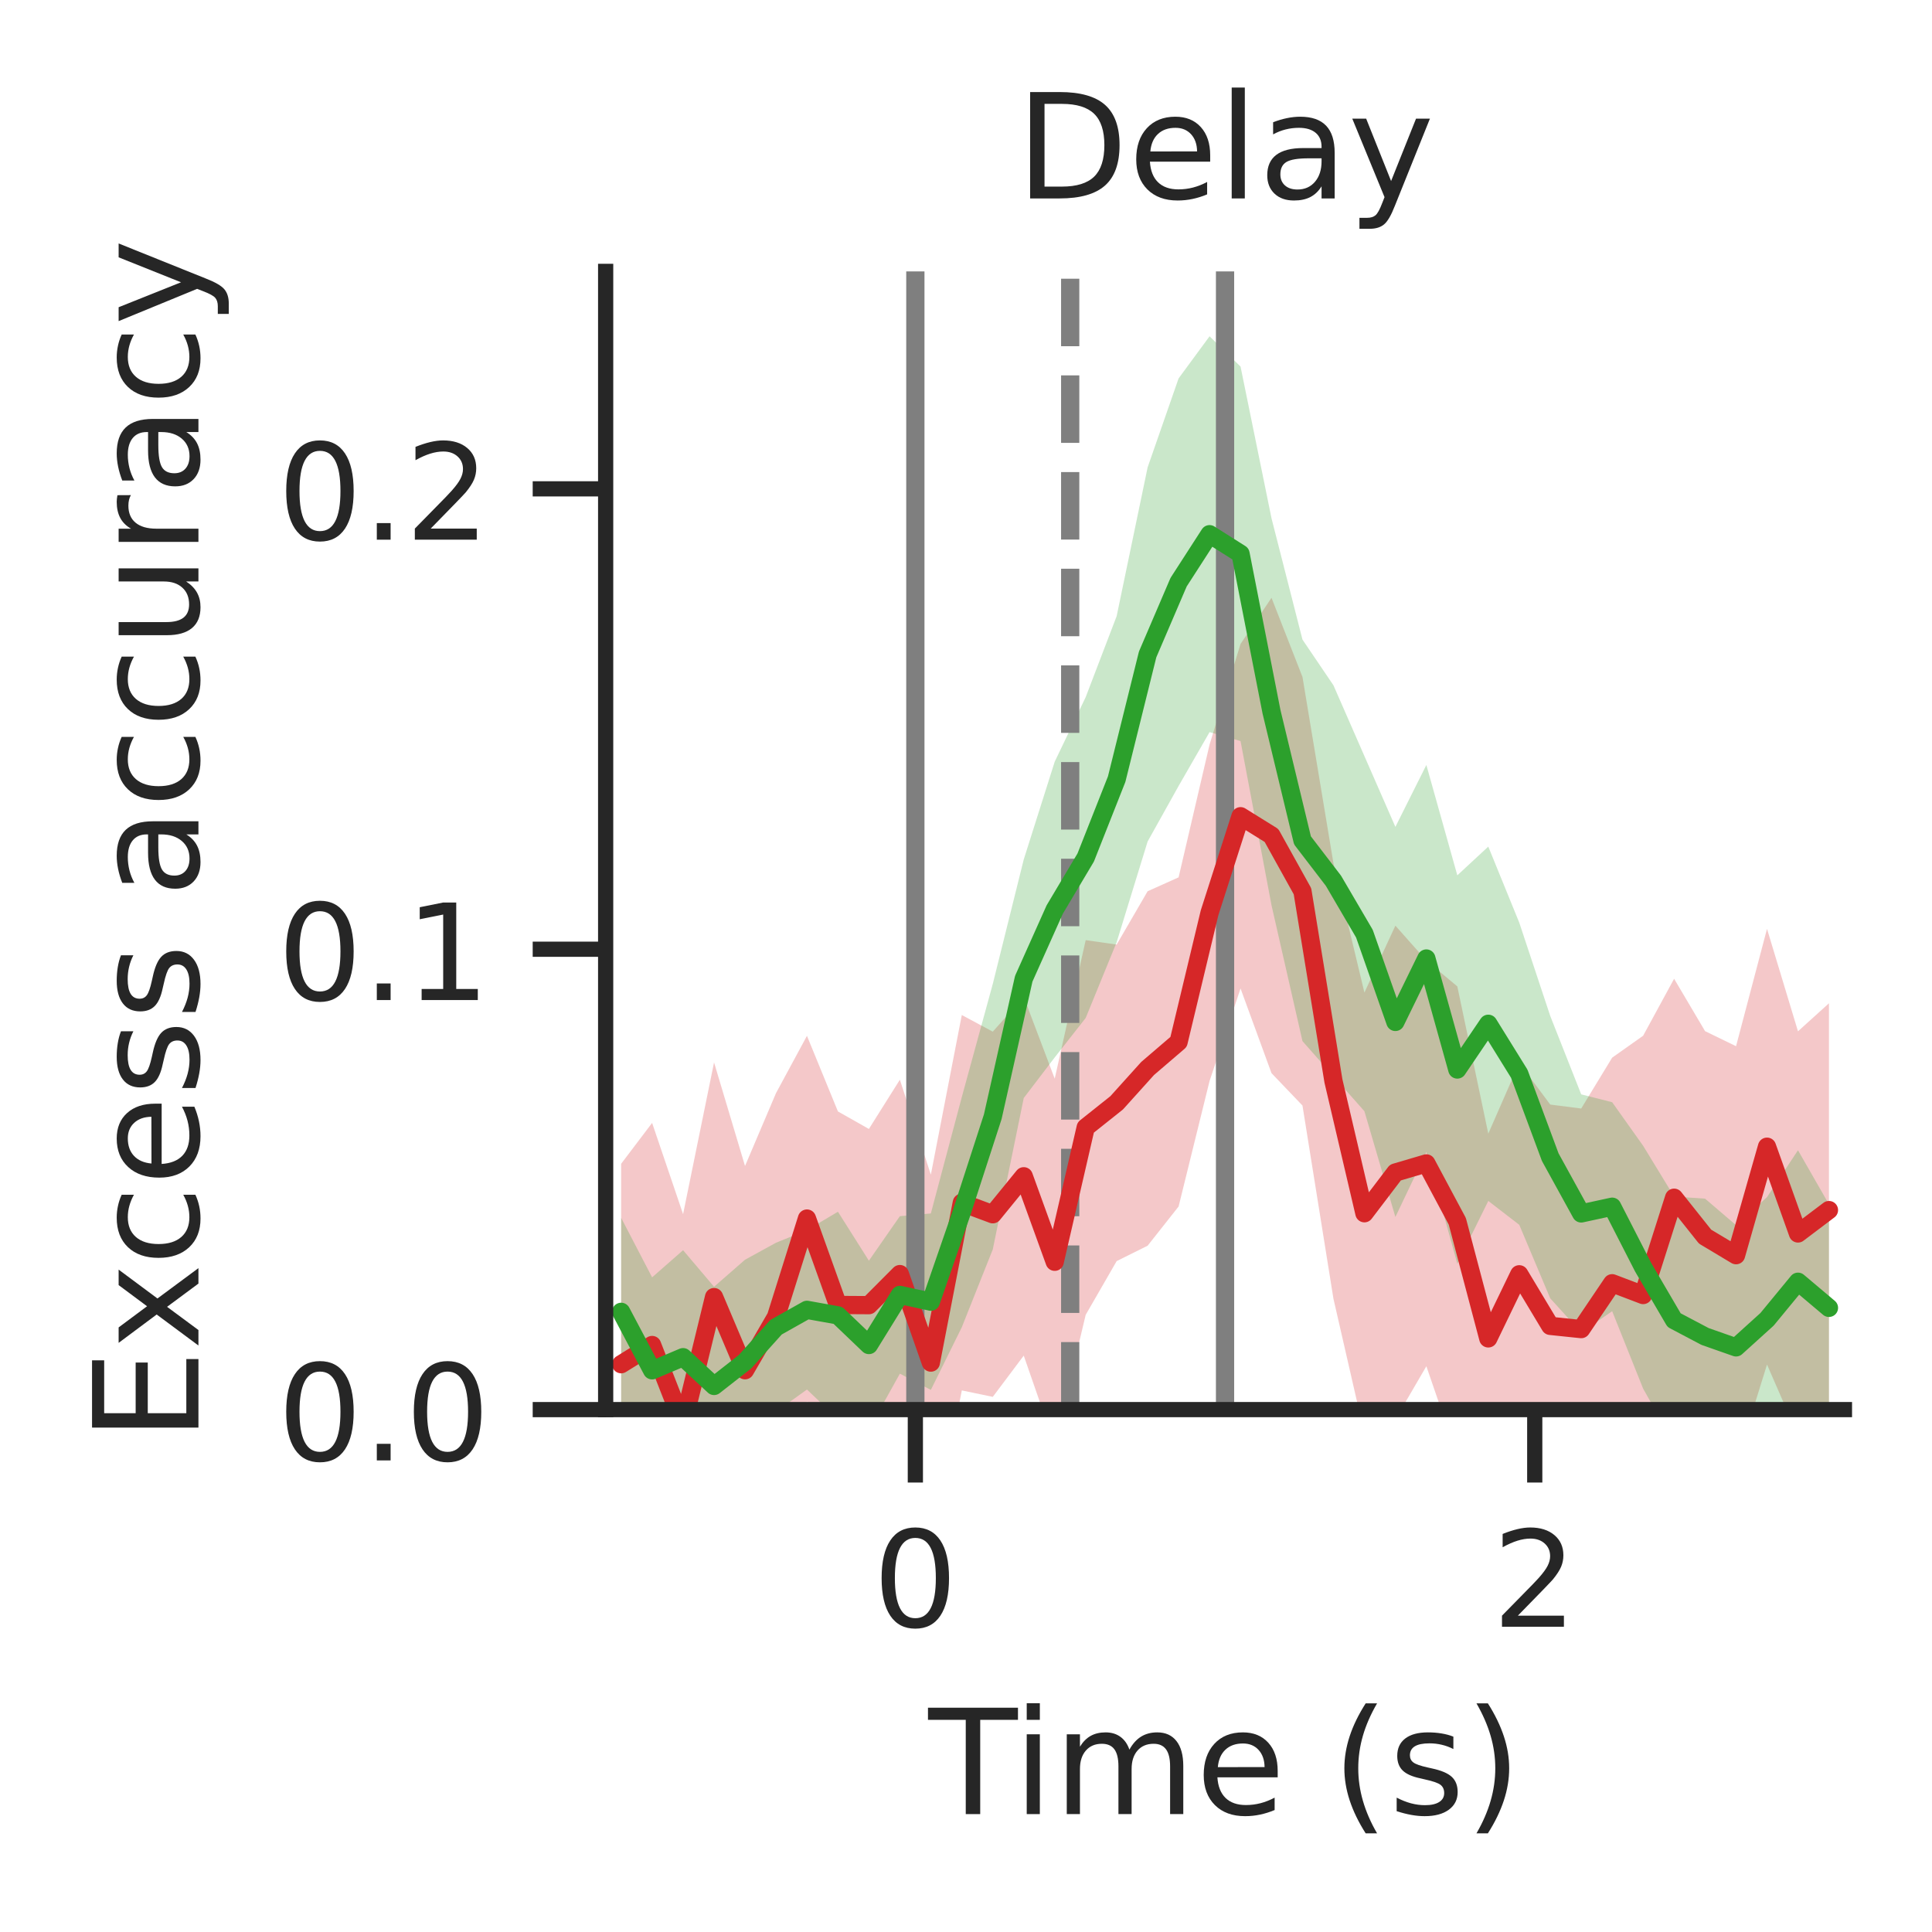
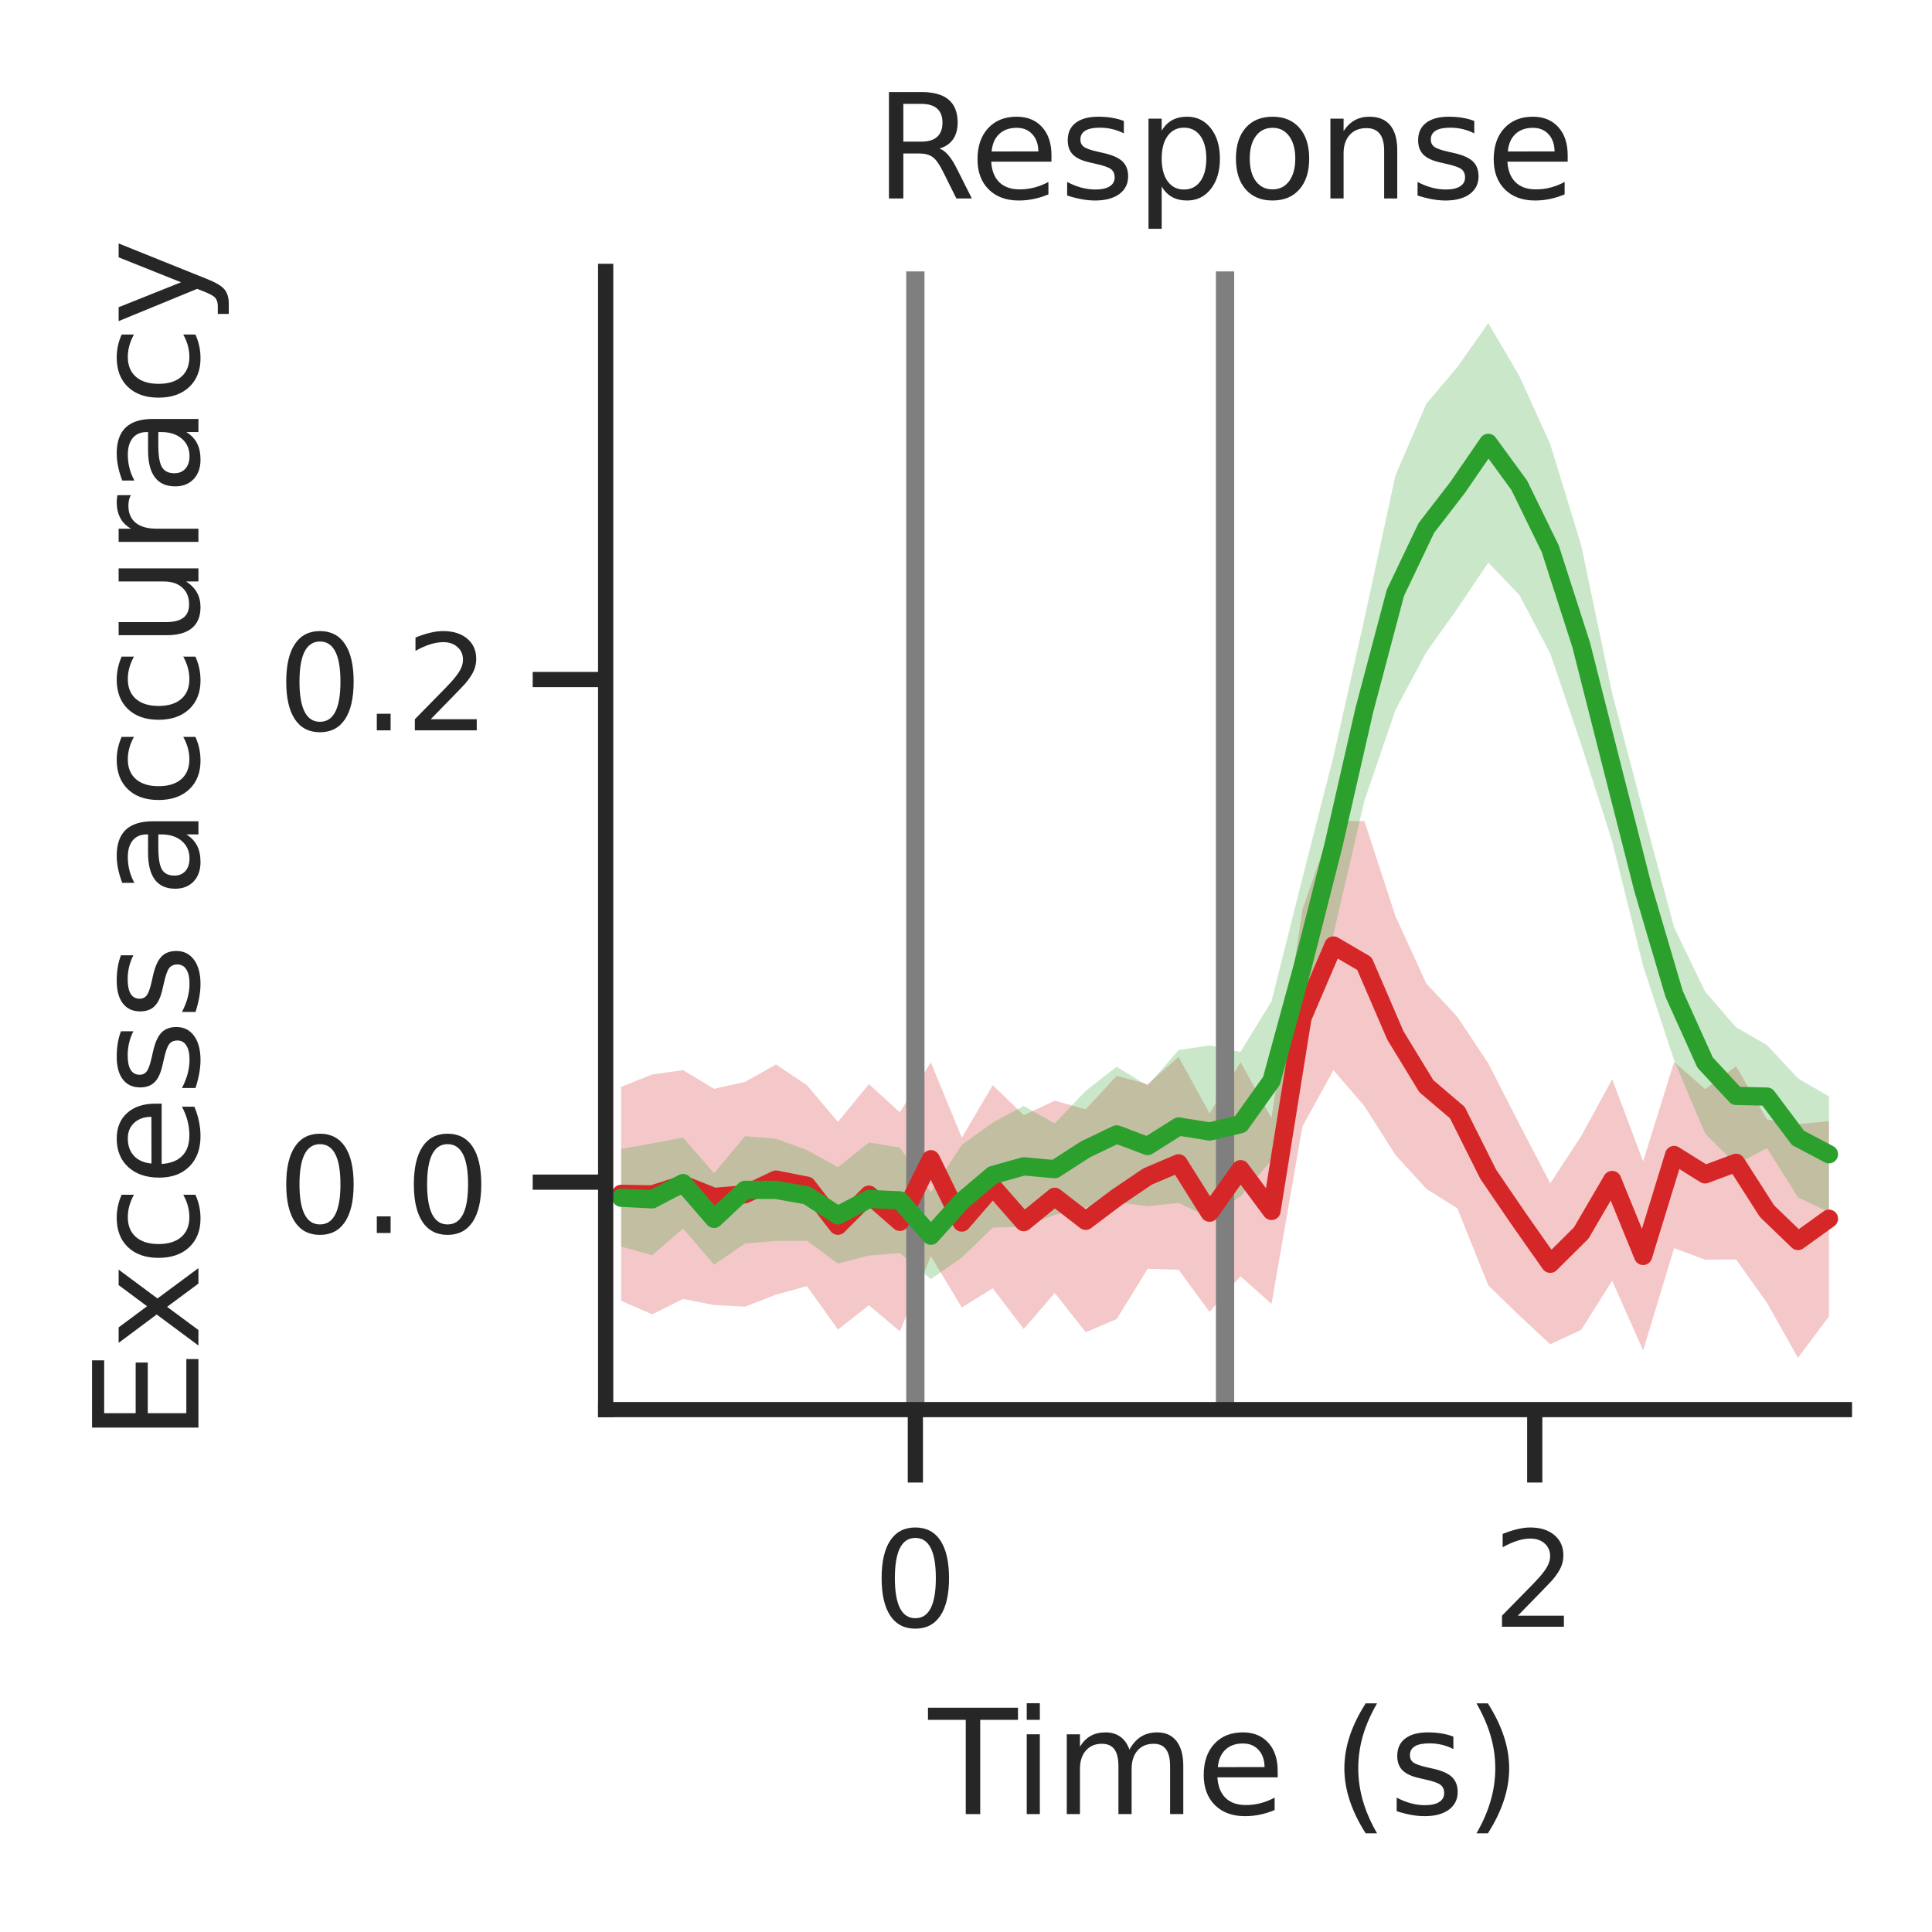
<svg xmlns="http://www.w3.org/2000/svg" xmlns:xlink="http://www.w3.org/1999/xlink" width="158.88pt" height="158.88pt" viewBox="0 0 158.88 158.88" version="1.1">
  <defs>
    <style type="text/css">*{stroke-linejoin: round; stroke-linecap: butt}</style>
  </defs>
  <g id="figure_1">
    <g id="patch_1">
      <path d="M 0 158.88  L 158.88 158.88  L 158.88 0  L 0 0  z " style="fill: #ffffff" />
    </g>
    <g id="axes_1">
      <g id="patch_2">
        <path d="M 49.807 115.92  L 151.68 115.92  L 151.68 22.318  L 49.807 22.318  z " style="fill: #ffffff" />
      </g>
      <g id="matplotlib.axis_1">
        <g id="xtick_1">
          <g id="line2d_1">
            <defs>
-               <path id="mb0a8b5a6ba" d="M 0 0  L 0 6  " style="stroke: #262626; stroke-width: 1.25" />
+               <path id="mb8c34b6356" d="M 0 0  L 0 6  " style="stroke: #262626; stroke-width: 1.25" />
            </defs>
            <g>
-               <use xlink:href="#mb0a8b5a6ba" x="75.275" y="115.92" style="fill: #262626; stroke: #262626; stroke-width: 1.25" />
+               <use xlink:href="#mb8c34b6356" x="75.275" y="115.92" style="fill: #262626; stroke: #262626; stroke-width: 1.25" />
            </g>
          </g>
          <g id="text_1">
            <g style="fill: #262626" transform="translate(71.7759 133.7781) scale(0.11 -0.11)">
              <defs>
                <path id="DejaVuSans-30" d="M 2034 4250  Q 1547 4250 1301 3770  Q 1056 3291 1056 2328  Q 1056 1369 1301 889  Q 1547 409 2034 409  Q 2525 409 2770 889  Q 3016 1369 3016 2328  Q 3016 3291 2770 3770  Q 2525 4250 2034 4250  z M 2034 4750  Q 2819 4750 3233 4129  Q 3647 3509 3647 2328  Q 3647 1150 3233 529  Q 2819 -91 2034 -91  Q 1250 -91 836 529  Q 422 1150 422 2328  Q 422 3509 836 4129  Q 1250 4750 2034 4750  z " transform="scale(0.015625)" />
              </defs>
              <use xlink:href="#DejaVuSans-30" />
            </g>
          </g>
        </g>
        <g id="xtick_2">
          <g id="line2d_2">
            <g>
-               <use xlink:href="#mb0a8b5a6ba" x="126.211" y="115.92" style="fill: #262626; stroke: #262626; stroke-width: 1.25" />
+               <use xlink:href="#mb8c34b6356" x="126.211" y="115.92" style="fill: #262626; stroke: #262626; stroke-width: 1.25" />
            </g>
          </g>
          <g id="text_2">
            <g style="fill: #262626" transform="translate(122.7121 133.7781) scale(0.11 -0.11)">
              <defs>
                <path id="DejaVuSans-32" d="M 1228 531  L 3431 531  L 3431 0  L 469 0  L 469 531  Q 828 903 1448 1529  Q 2069 2156 2228 2338  Q 2531 2678 2651 2914  Q 2772 3150 2772 3378  Q 2772 3750 2511 3984  Q 2250 4219 1831 4219  Q 1534 4219 1204 4116  Q 875 4013 500 3803  L 500 4441  Q 881 4594 1212 4672  Q 1544 4750 1819 4750  Q 2544 4750 2975 4387  Q 3406 4025 3406 3419  Q 3406 3131 3298 2873  Q 3191 2616 2906 2266  Q 2828 2175 2409 1742  Q 1991 1309 1228 531  z " transform="scale(0.015625)" />
              </defs>
              <use xlink:href="#DejaVuSans-32" />
            </g>
          </g>
        </g>
        <g id="text_3">
          <g style="fill: #262626" transform="translate(76.34867 149.1839) scale(0.12 -0.12)">
            <defs>
              <path id="DejaVuSans-54" d="M -19 4666  L 3928 4666  L 3928 4134  L 2272 4134  L 2272 0  L 1638 0  L 1638 4134  L -19 4134  L -19 4666  z " transform="scale(0.015625)" />
              <path id="DejaVuSans-69" d="M 603 3500  L 1178 3500  L 1178 0  L 603 0  L 603 3500  z M 603 4863  L 1178 4863  L 1178 4134  L 603 4134  L 603 4863  z " transform="scale(0.015625)" />
              <path id="DejaVuSans-6d" d="M 3328 2828  Q 3544 3216 3844 3400  Q 4144 3584 4550 3584  Q 5097 3584 5394 3201  Q 5691 2819 5691 2113  L 5691 0  L 5113 0  L 5113 2094  Q 5113 2597 4934 2840  Q 4756 3084 4391 3084  Q 3944 3084 3684 2787  Q 3425 2491 3425 1978  L 3425 0  L 2847 0  L 2847 2094  Q 2847 2600 2669 2842  Q 2491 3084 2119 3084  Q 1678 3084 1418 2786  Q 1159 2488 1159 1978  L 1159 0  L 581 0  L 581 3500  L 1159 3500  L 1159 2956  Q 1356 3278 1631 3431  Q 1906 3584 2284 3584  Q 2666 3584 2933 3390  Q 3200 3197 3328 2828  z " transform="scale(0.015625)" />
              <path id="DejaVuSans-65" d="M 3597 1894  L 3597 1613  L 953 1613  Q 991 1019 1311 708  Q 1631 397 2203 397  Q 2534 397 2845 478  Q 3156 559 3463 722  L 3463 178  Q 3153 47 2828 -22  Q 2503 -91 2169 -91  Q 1331 -91 842 396  Q 353 884 353 1716  Q 353 2575 817 3079  Q 1281 3584 2069 3584  Q 2775 3584 3186 3129  Q 3597 2675 3597 1894  z M 3022 2063  Q 3016 2534 2758 2815  Q 2500 3097 2075 3097  Q 1594 3097 1305 2825  Q 1016 2553 972 2059  L 3022 2063  z " transform="scale(0.015625)" />
              <path id="DejaVuSans-20" transform="scale(0.015625)" />
              <path id="DejaVuSans-28" d="M 1984 4856  Q 1566 4138 1362 3434  Q 1159 2731 1159 2009  Q 1159 1288 1364 580  Q 1569 -128 1984 -844  L 1484 -844  Q 1016 -109 783 600  Q 550 1309 550 2009  Q 550 2706 781 3412  Q 1013 4119 1484 4856  L 1984 4856  z " transform="scale(0.015625)" />
              <path id="DejaVuSans-73" d="M 2834 3397  L 2834 2853  Q 2591 2978 2328 3040  Q 2066 3103 1784 3103  Q 1356 3103 1142 2972  Q 928 2841 928 2578  Q 928 2378 1081 2264  Q 1234 2150 1697 2047  L 1894 2003  Q 2506 1872 2764 1633  Q 3022 1394 3022 966  Q 3022 478 2636 193  Q 2250 -91 1575 -91  Q 1294 -91 989 -36  Q 684 19 347 128  L 347 722  Q 666 556 975 473  Q 1284 391 1588 391  Q 1994 391 2212 530  Q 2431 669 2431 922  Q 2431 1156 2273 1281  Q 2116 1406 1581 1522  L 1381 1569  Q 847 1681 609 1914  Q 372 2147 372 2553  Q 372 3047 722 3315  Q 1072 3584 1716 3584  Q 2034 3584 2315 3537  Q 2597 3491 2834 3397  z " transform="scale(0.015625)" />
              <path id="DejaVuSans-29" d="M 513 4856  L 1013 4856  Q 1481 4119 1714 3412  Q 1947 2706 1947 2009  Q 1947 1309 1714 600  Q 1481 -109 1013 -844  L 513 -844  Q 928 -128 1133 580  Q 1338 1288 1338 2009  Q 1338 2731 1133 3434  Q 928 4138 513 4856  z " transform="scale(0.015625)" />
            </defs>
            <use xlink:href="#DejaVuSans-54" />
            <use xlink:href="#DejaVuSans-69" transform="translate(57.95898 0)" />
            <use xlink:href="#DejaVuSans-6d" transform="translate(85.74219 0)" />
            <use xlink:href="#DejaVuSans-65" transform="translate(183.1543 0)" />
            <use xlink:href="#DejaVuSans-20" transform="translate(244.6777 0)" />
            <use xlink:href="#DejaVuSans-28" transform="translate(276.4648 0)" />
            <use xlink:href="#DejaVuSans-73" transform="translate(315.4785 0)" />
            <use xlink:href="#DejaVuSans-29" transform="translate(367.5781 0)" />
          </g>
        </g>
      </g>
      <g id="matplotlib.axis_2">
        <g id="ytick_1">
          <g id="line2d_3">
            <defs>
-               <path id="m2ed55e8542" d="M 0 0  L -6 0  " style="stroke: #262626; stroke-width: 1.25" />
+               <path id="md479d63ff2" d="M 0 0  L -6 0  " style="stroke: #262626; stroke-width: 1.25" />
            </defs>
            <g>
-               <use xlink:href="#m2ed55e8542" x="49.807" y="115.92" style="fill: #262626; stroke: #262626; stroke-width: 1.25" />
+               <use xlink:href="#md479d63ff2" x="49.807" y="97.216" style="fill: #262626; stroke: #262626; stroke-width: 1.25" />
            </g>
          </g>
          <g id="text_4">
-             <g style="fill: #262626" transform="translate(22.81375 120.099) scale(0.11 -0.11)">
+             <g style="fill: #262626" transform="translate(22.81375 101.3954) scale(0.11 -0.11)">
              <defs>
                <path id="DejaVuSans-2e" d="M 684 794  L 1344 794  L 1344 0  L 684 0  L 684 794  z " transform="scale(0.015625)" />
              </defs>
              <use xlink:href="#DejaVuSans-30" />
              <use xlink:href="#DejaVuSans-2e" transform="translate(63.62305 0)" />
              <use xlink:href="#DejaVuSans-30" transform="translate(95.41016 0)" />
            </g>
          </g>
        </g>
        <g id="ytick_2">
          <g id="line2d_4">
            <g>
-               <use xlink:href="#m2ed55e8542" x="49.807" y="78.061" style="fill: #262626; stroke: #262626; stroke-width: 1.25" />
+               <use xlink:href="#md479d63ff2" x="49.807" y="55.881" style="fill: #262626; stroke: #262626; stroke-width: 1.25" />
            </g>
          </g>
          <g id="text_5">
-             <g style="fill: #262626" transform="translate(22.81375 82.24029) scale(0.11 -0.11)">
-               <defs>
-                 <path id="DejaVuSans-31" d="M 794 531  L 1825 531  L 1825 4091  L 703 3866  L 703 4441  L 1819 4666  L 2450 4666  L 2450 531  L 3481 531  L 3481 0  L 794 0  L 794 531  z " transform="scale(0.015625)" />
-               </defs>
-               <use xlink:href="#DejaVuSans-30" />
-               <use xlink:href="#DejaVuSans-2e" transform="translate(63.62305 0)" />
-               <use xlink:href="#DejaVuSans-31" transform="translate(95.41016 0)" />
-             </g>
-           </g>
-         </g>
-         <g id="ytick_3">
-           <g id="line2d_5">
-             <g>
-               <use xlink:href="#m2ed55e8542" x="49.807" y="40.202" style="fill: #262626; stroke: #262626; stroke-width: 1.25" />
-             </g>
-           </g>
-           <g id="text_6">
-             <g style="fill: #262626" transform="translate(22.81375 44.3816) scale(0.11 -0.11)">
+             <g style="fill: #262626" transform="translate(22.81375 60.06055) scale(0.11 -0.11)">
              <use xlink:href="#DejaVuSans-30" />
              <use xlink:href="#DejaVuSans-2e" transform="translate(63.62305 0)" />
              <use xlink:href="#DejaVuSans-32" transform="translate(95.41016 0)" />
            </g>
          </g>
        </g>
-         <g id="text_7">
+         <g id="text_6">
          <g style="fill: #262626" transform="translate(16.31812 118.5768) rotate(-90) scale(0.12 -0.12)">
            <defs>
              <path id="DejaVuSans-45" d="M 628 4666  L 3578 4666  L 3578 4134  L 1259 4134  L 1259 2753  L 3481 2753  L 3481 2222  L 1259 2222  L 1259 531  L 3634 531  L 3634 0  L 628 0  L 628 4666  z " transform="scale(0.015625)" />
              <path id="DejaVuSans-78" d="M 3513 3500  L 2247 1797  L 3578 0  L 2900 0  L 1881 1375  L 863 0  L 184 0  L 1544 1831  L 300 3500  L 978 3500  L 1906 2253  L 2834 3500  L 3513 3500  z " transform="scale(0.015625)" />
              <path id="DejaVuSans-63" d="M 3122 3366  L 3122 2828  Q 2878 2963 2633 3030  Q 2388 3097 2138 3097  Q 1578 3097 1268 2742  Q 959 2388 959 1747  Q 959 1106 1268 751  Q 1578 397 2138 397  Q 2388 397 2633 464  Q 2878 531 3122 666  L 3122 134  Q 2881 22 2623 -34  Q 2366 -91 2075 -91  Q 1284 -91 818 406  Q 353 903 353 1747  Q 353 2603 823 3093  Q 1294 3584 2113 3584  Q 2378 3584 2631 3529  Q 2884 3475 3122 3366  z " transform="scale(0.015625)" />
              <path id="DejaVuSans-61" d="M 2194 1759  Q 1497 1759 1228 1600  Q 959 1441 959 1056  Q 959 750 1161 570  Q 1363 391 1709 391  Q 2188 391 2477 730  Q 2766 1069 2766 1631  L 2766 1759  L 2194 1759  z M 3341 1997  L 3341 0  L 2766 0  L 2766 531  Q 2569 213 2275 61  Q 1981 -91 1556 -91  Q 1019 -91 701 211  Q 384 513 384 1019  Q 384 1609 779 1909  Q 1175 2209 1959 2209  L 2766 2209  L 2766 2266  Q 2766 2663 2505 2880  Q 2244 3097 1772 3097  Q 1472 3097 1187 3025  Q 903 2953 641 2809  L 641 3341  Q 956 3463 1253 3523  Q 1550 3584 1831 3584  Q 2591 3584 2966 3190  Q 3341 2797 3341 1997  z " transform="scale(0.015625)" />
              <path id="DejaVuSans-75" d="M 544 1381  L 544 3500  L 1119 3500  L 1119 1403  Q 1119 906 1312 657  Q 1506 409 1894 409  Q 2359 409 2629 706  Q 2900 1003 2900 1516  L 2900 3500  L 3475 3500  L 3475 0  L 2900 0  L 2900 538  Q 2691 219 2414 64  Q 2138 -91 1772 -91  Q 1169 -91 856 284  Q 544 659 544 1381  z M 1991 3584  L 1991 3584  z " transform="scale(0.015625)" />
              <path id="DejaVuSans-72" d="M 2631 2963  Q 2534 3019 2420 3045  Q 2306 3072 2169 3072  Q 1681 3072 1420 2755  Q 1159 2438 1159 1844  L 1159 0  L 581 0  L 581 3500  L 1159 3500  L 1159 2956  Q 1341 3275 1631 3429  Q 1922 3584 2338 3584  Q 2397 3584 2469 3576  Q 2541 3569 2628 3553  L 2631 2963  z " transform="scale(0.015625)" />
              <path id="DejaVuSans-79" d="M 2059 -325  Q 1816 -950 1584 -1140  Q 1353 -1331 966 -1331  L 506 -1331  L 506 -850  L 844 -850  Q 1081 -850 1212 -737  Q 1344 -625 1503 -206  L 1606 56  L 191 3500  L 800 3500  L 1894 763  L 2988 3500  L 3597 3500  L 2059 -325  z " transform="scale(0.015625)" />
            </defs>
            <use xlink:href="#DejaVuSans-45" />
            <use xlink:href="#DejaVuSans-78" transform="translate(63.18359 0)" />
            <use xlink:href="#DejaVuSans-63" transform="translate(120.6133 0)" />
            <use xlink:href="#DejaVuSans-65" transform="translate(175.5938 0)" />
            <use xlink:href="#DejaVuSans-73" transform="translate(237.1172 0)" />
            <use xlink:href="#DejaVuSans-73" transform="translate(289.2168 0)" />
            <use xlink:href="#DejaVuSans-20" transform="translate(341.3164 0)" />
            <use xlink:href="#DejaVuSans-61" transform="translate(373.1035 0)" />
            <use xlink:href="#DejaVuSans-63" transform="translate(434.3828 0)" />
            <use xlink:href="#DejaVuSans-63" transform="translate(489.3633 0)" />
            <use xlink:href="#DejaVuSans-75" transform="translate(544.3438 0)" />
            <use xlink:href="#DejaVuSans-72" transform="translate(607.7227 0)" />
            <use xlink:href="#DejaVuSans-61" transform="translate(648.8359 0)" />
            <use xlink:href="#DejaVuSans-63" transform="translate(710.1152 0)" />
            <use xlink:href="#DejaVuSans-79" transform="translate(765.0957 0)" />
          </g>
        </g>
      </g>
      <g id="FillBetweenPolyCollection_1">
-         <path d="M 51.081 95.704  L 51.081 128.671  L 53.627 128.871  L 56.174 134.386  L 58.721 125.964  L 61.268 129.48  L 63.815 126.701  L 66.361 115.235  L 68.908 123.229  L 71.455 121.821  L 74.002 120.761  L 76.549 127.508  L 79.095 114.342  L 81.642 114.873  L 84.189 111.48  L 86.736 118.819  L 89.283 108.126  L 91.83 103.708  L 94.376 102.442  L 96.923 99.218  L 99.47 88.894  L 102.017 81.29  L 104.564 88.253  L 107.11 90.915  L 109.657 106.801  L 112.204 117.916  L 114.751 116.726  L 117.298 112.355  L 119.844 119.756  L 122.391 126.899  L 124.938 122.176  L 127.485 127.233  L 130.032 127.439  L 132.578 124.081  L 135.125 127.823  L 137.672 116.503  L 140.219 118.593  L 142.766 120.405  L 145.312 112.215  L 147.859 118.06  L 150.406 116.518  L 150.406 82.506  L 150.406 82.506  L 147.859 84.81  L 145.312 76.385  L 142.766 86.036  L 140.219 84.798  L 137.672 80.49  L 135.125 85.174  L 132.578 86.977  L 130.032 91.161  L 127.485 90.835  L 124.938 87.409  L 122.391 93.229  L 119.844 81.118  L 117.298 78.992  L 114.751 76.122  L 112.204 81.627  L 109.657 70.989  L 107.11 55.669  L 104.564 49.16  L 102.017 52.956  L 99.47 61.231  L 96.923 72.15  L 94.376 73.293  L 91.83 77.677  L 89.283 77.314  L 86.736 88.706  L 84.189 81.982  L 81.642 84.84  L 79.095 83.471  L 76.549 96.6  L 74.002 88.791  L 71.455 92.841  L 68.908 91.401  L 66.361 85.183  L 63.815 89.897  L 61.268 95.887  L 58.721 87.369  L 56.174 99.847  L 53.627 92.344  L 51.081 95.704  z " clip-path="url(#pd2be2c8b1a)" style="fill: #d62728; fill-opacity: 0.25" />
+         <path d="M 51.081 89.382  L 51.081 106.971  L 53.627 108.086  L 56.174 106.819  L 58.721 107.321  L 61.268 107.456  L 63.815 106.468  L 66.361 105.766  L 68.908 109.339  L 71.455 107.338  L 74.002 109.484  L 76.549 103.304  L 79.095 107.52  L 81.642 105.946  L 84.189 109.296  L 86.736 106.327  L 89.283 109.558  L 91.83 108.477  L 94.376 104.347  L 96.923 104.42  L 99.47 107.887  L 102.017 104.958  L 104.564 107.224  L 107.11 92.619  L 109.657 88.007  L 112.204 90.96  L 114.751 94.976  L 117.298 97.766  L 119.844 99.367  L 122.391 105.705  L 124.938 108.181  L 127.485 110.549  L 130.032 109.366  L 132.578 105.324  L 135.125 111.06  L 137.672 102.638  L 140.219 103.591  L 142.766 103.571  L 145.312 107.147  L 147.859 111.665  L 150.406 108.25  L 150.406 92.195  L 150.406 92.195  L 147.859 92.444  L 145.312 92.056  L 142.766 87.684  L 140.219 89.56  L 137.672 87.33  L 135.125 95.503  L 132.578 88.751  L 130.032 93.431  L 127.485 97.308  L 124.938 92.428  L 122.391 87.447  L 119.844 83.616  L 117.298 80.886  L 114.751 75.331  L 112.204 67.527  L 109.657 67.499  L 107.11 74.782  L 104.564 91.938  L 102.017 87.341  L 99.47 91.562  L 96.923 86.916  L 94.376 89.154  L 91.83 88.471  L 89.283 91.227  L 86.736 90.518  L 84.189 91.707  L 81.642 89.239  L 79.095 93.556  L 76.549 87.358  L 74.002 91.474  L 71.455 89.155  L 68.908 92.26  L 66.361 89.244  L 63.815 87.539  L 61.268 88.972  L 58.721 89.541  L 56.174 88.002  L 53.627 88.361  L 51.081 89.382  z " clip-path="url(#p868c2ed651)" style="fill: #d62728; fill-opacity: 0.25" />
      </g>
      <g id="FillBetweenPolyCollection_2">
-         <path d="M 51.081 100.15  L 51.081 115.611  L 53.627 120.334  L 56.174 120.406  L 58.721 122.133  L 61.268 120.369  L 63.815 116.096  L 66.361 114.268  L 68.908 116.698  L 71.455 117.543  L 74.002 112.965  L 76.549 114.298  L 79.095 109.146  L 81.642 102.746  L 84.189 90.296  L 86.736 86.957  L 89.283 83.713  L 91.83 77.481  L 94.376 69.202  L 96.923 64.636  L 99.47 60.207  L 102.017 60.941  L 104.564 74.446  L 107.11 85.617  L 109.657 88.504  L 112.204 91.382  L 114.751 100.079  L 117.298 94.738  L 119.844 103.922  L 122.391 98.76  L 124.938 100.723  L 127.485 106.77  L 130.032 109.58  L 132.578 107.827  L 135.125 114.195  L 137.672 118.731  L 140.219 121.24  L 142.766 120.852  L 145.312 118.549  L 147.859 116.216  L 150.406 116.068  L 150.406 99.036  L 150.406 99.036  L 147.859 94.593  L 145.312 98.448  L 142.766 100.752  L 140.219 98.575  L 137.672 98.398  L 135.125 94.225  L 132.578 90.642  L 130.032 89.995  L 127.485 83.547  L 124.938 75.873  L 122.391 69.622  L 119.844 71.983  L 117.298 62.909  L 114.751 67.999  L 112.204 62.178  L 109.657 56.356  L 107.11 52.597  L 104.564 42.624  L 102.017 30.145  L 99.47 27.655  L 96.923 31.118  L 94.376 38.435  L 91.83 50.668  L 89.283 57.328  L 86.736 62.638  L 84.189 70.679  L 81.642 80.916  L 79.095 90.221  L 76.549 99.79  L 74.002 100.014  L 71.455 103.676  L 68.908 99.648  L 66.361 101.164  L 63.815 102.198  L 61.268 103.595  L 58.721 105.817  L 56.174 102.812  L 53.627 105.044  L 51.081 100.15  z " clip-path="url(#pd2be2c8b1a)" style="fill: #2ca02c; fill-opacity: 0.25" />
+         <path d="M 51.081 94.476  L 51.081 102.513  L 53.627 103.222  L 56.174 101.032  L 58.721 104  L 61.268 102.261  L 63.815 102.05  L 66.361 102.037  L 68.908 103.91  L 71.455 103.246  L 74.002 103.056  L 76.549 105.187  L 79.095 103.42  L 81.642 100.95  L 84.189 100.883  L 86.736 99.906  L 89.283 99.311  L 91.83 98.852  L 94.376 99.196  L 96.923 98.926  L 99.47 100.131  L 102.017 98.384  L 104.564 95.411  L 107.11 86.893  L 109.657 76.816  L 112.204 65.85  L 114.751 58.392  L 117.298 53.628  L 119.844 50.055  L 122.391 46.268  L 124.938 48.916  L 127.485 53.73  L 130.032 61.226  L 132.578 69.179  L 135.125 79.441  L 137.672 87.199  L 140.219 93.211  L 142.766 95.767  L 145.312 94.412  L 147.859 98.472  L 150.406 99.675  L 150.406 90.165  L 150.406 90.165  L 147.859 88.681  L 145.312 85.946  L 142.766 84.48  L 140.219 81.544  L 137.672 76.261  L 135.125 66.745  L 132.578 57.005  L 130.032 44.849  L 127.485 36.521  L 124.938 30.904  L 122.391 26.573  L 119.844 30.188  L 117.298 33.205  L 114.751 39.113  L 112.204 50.883  L 109.657 62.223  L 107.11 72.194  L 104.564 82.341  L 102.017 86.508  L 99.47 85.968  L 96.923 86.351  L 94.376 89.294  L 91.83 87.722  L 89.283 89.706  L 86.736 92.39  L 84.189 90.949  L 81.642 92.31  L 79.095 94.152  L 76.549 98.051  L 74.002 94.372  L 71.455 93.953  L 68.908 95.986  L 66.361 94.571  L 63.815 93.649  L 61.268 93.434  L 58.721 96.476  L 56.174 93.553  L 53.627 94.031  L 51.081 94.476  z " clip-path="url(#p868c2ed651)" style="fill: #2ca02c; fill-opacity: 0.25" />
+       </g>
+       <g id="line2d_5">
+         <path d="M 75.275 115.92  L 75.275 22.318  " clip-path="url(#p868c2ed651)" style="fill: none; stroke: #7f7f7f; stroke-width: 1.5; stroke-linecap: round" />
      </g>
      <g id="line2d_6">
-         <path d="M 75.275 115.92  L 75.275 22.318  " clip-path="url(#pd2be2c8b1a)" style="fill: none; stroke: #7f7f7f; stroke-width: 1.5; stroke-linecap: round" />
+         <path d="M 100.743 115.92  L 100.743 22.318  " clip-path="url(#p868c2ed651)" style="fill: none; stroke: #7f7f7f; stroke-width: 1.5; stroke-linecap: round" />
      </g>
      <g id="line2d_7">
-         <path d="M 88.009 115.92  L 88.009 22.318  " clip-path="url(#pd2be2c8b1a)" style="fill: none; stroke-dasharray: 5.55,2.4; stroke-dashoffset: 0; stroke: #7f7f7f; stroke-width: 1.5" />
+         <path d="M 51.081 98.176  L 53.627 98.224  L 56.174 97.411  L 58.721 98.431  L 61.268 98.214  L 63.815 97.003  L 66.361 97.505  L 68.908 100.799  L 71.455 98.246  L 74.002 100.479  L 76.549 95.331  L 79.095 100.538  L 81.642 97.593  L 84.189 100.501  L 86.736 98.422  L 89.283 100.393  L 91.83 98.474  L 94.376 96.75  L 96.923 95.668  L 99.47 99.725  L 102.017 96.15  L 104.564 99.581  L 107.11 83.701  L 109.657 77.753  L 112.204 79.243  L 114.751 85.153  L 117.298 89.326  L 119.844 91.492  L 122.391 96.576  L 124.938 100.305  L 127.485 103.928  L 130.032 101.399  L 132.578 97.038  L 135.125 103.281  L 137.672 94.984  L 140.219 96.575  L 142.766 95.627  L 145.312 99.602  L 147.859 102.055  L 150.406 100.222  " clip-path="url(#p868c2ed651)" style="fill: none; stroke: #d62728; stroke-width: 1.5; stroke-linecap: round" />
      </g>
      <g id="line2d_8">
-         <path d="M 100.743 115.92  L 100.743 22.318  " clip-path="url(#pd2be2c8b1a)" style="fill: none; stroke: #7f7f7f; stroke-width: 1.5; stroke-linecap: round" />
-       </g>
-       <g id="line2d_9">
-         <path d="M 51.081 112.187  L 53.627 110.608  L 56.174 117.116  L 58.721 106.667  L 61.268 112.683  L 63.815 108.299  L 66.361 100.209  L 68.908 107.315  L 71.455 107.331  L 74.002 104.776  L 76.549 112.054  L 79.095 98.907  L 81.642 99.856  L 84.189 96.731  L 86.736 103.762  L 89.283 92.72  L 91.83 90.692  L 94.376 87.867  L 96.923 85.684  L 99.47 75.062  L 102.017 67.123  L 104.564 68.706  L 107.11 73.292  L 109.657 88.895  L 112.204 99.772  L 114.751 96.424  L 117.298 95.674  L 119.844 100.437  L 122.391 110.064  L 124.938 104.793  L 127.485 109.034  L 130.032 109.3  L 132.578 105.529  L 135.125 106.498  L 137.672 98.496  L 140.219 101.696  L 142.766 103.221  L 145.312 94.3  L 147.859 101.435  L 150.406 99.512  " clip-path="url(#pd2be2c8b1a)" style="fill: none; stroke: #d62728; stroke-width: 1.5; stroke-linecap: round" />
-       </g>
-       <g id="line2d_10">
-         <path d="M 51.081 107.88  L 53.627 112.689  L 56.174 111.609  L 58.721 113.975  L 61.268 111.982  L 63.815 109.147  L 66.361 107.716  L 68.908 108.173  L 71.455 110.609  L 74.002 106.489  L 76.549 107.044  L 79.095 99.684  L 81.642 91.831  L 84.189 80.487  L 86.736 74.797  L 89.283 70.521  L 91.83 64.075  L 94.376 53.818  L 96.923 47.877  L 99.47 43.931  L 102.017 45.543  L 104.564 58.535  L 107.11 69.107  L 109.657 72.43  L 112.204 76.78  L 114.751 84.039  L 117.298 78.824  L 119.844 87.952  L 122.391 84.191  L 124.938 88.298  L 127.485 95.159  L 130.032 99.787  L 132.578 99.235  L 135.125 104.21  L 137.672 108.564  L 140.219 109.908  L 142.766 110.802  L 145.312 108.499  L 147.859 105.405  L 150.406 107.552  " clip-path="url(#pd2be2c8b1a)" style="fill: none; stroke: #2ca02c; stroke-width: 1.5; stroke-linecap: round" />
+         <path d="M 51.081 98.495  L 53.627 98.627  L 56.174 97.292  L 58.721 100.238  L 61.268 97.848  L 63.815 97.85  L 66.361 98.304  L 68.908 99.948  L 71.455 98.599  L 74.002 98.714  L 76.549 101.619  L 79.095 98.786  L 81.642 96.63  L 84.189 95.916  L 86.736 96.148  L 89.283 94.508  L 91.83 93.287  L 94.376 94.245  L 96.923 92.638  L 99.47 93.049  L 102.017 92.446  L 104.564 88.876  L 107.11 79.544  L 109.657 69.519  L 112.204 58.366  L 114.751 48.753  L 117.298 43.417  L 119.844 40.121  L 122.391 36.421  L 124.938 39.91  L 127.485 45.126  L 130.032 53.037  L 132.578 63.092  L 135.125 73.093  L 137.672 81.73  L 140.219 87.377  L 142.766 90.123  L 145.312 90.179  L 147.859 93.576  L 150.406 94.92  " clip-path="url(#p868c2ed651)" style="fill: none; stroke: #2ca02c; stroke-width: 1.5; stroke-linecap: round" />
      </g>
      <g id="patch_3">
        <path d="M 49.807 115.92  L 49.807 22.318  " style="fill: none; stroke: #262626; stroke-width: 1.25; stroke-linejoin: miter; stroke-linecap: square" />
      </g>
      <g id="patch_4">
        <path d="M 49.807 115.92  L 151.68 115.92  " style="fill: none; stroke: #262626; stroke-width: 1.25; stroke-linejoin: miter; stroke-linecap: square" />
      </g>
-       <g id="text_8">
-         <g style="fill: #262626" transform="translate(83.53648 16.31812) scale(0.12 -0.12)">
+       <g id="text_7">
+         <g style="fill: #262626" transform="translate(71.92648 16.31812) scale(0.12 -0.12)">
          <defs>
-             <path id="DejaVuSans-44" d="M 1259 4147  L 1259 519  L 2022 519  Q 2988 519 3436 956  Q 3884 1394 3884 2338  Q 3884 3275 3436 3711  Q 2988 4147 2022 4147  L 1259 4147  z M 628 4666  L 1925 4666  Q 3281 4666 3915 4102  Q 4550 3538 4550 2338  Q 4550 1131 3912 565  Q 3275 0 1925 0  L 628 0  L 628 4666  z " transform="scale(0.015625)" />
-             <path id="DejaVuSans-6c" d="M 603 4863  L 1178 4863  L 1178 0  L 603 0  L 603 4863  z " transform="scale(0.015625)" />
+             <path id="DejaVuSans-52" d="M 2841 2188  Q 3044 2119 3236 1894  Q 3428 1669 3622 1275  L 4263 0  L 3584 0  L 2988 1197  Q 2756 1666 2539 1819  Q 2322 1972 1947 1972  L 1259 1972  L 1259 0  L 628 0  L 628 4666  L 2053 4666  Q 2853 4666 3247 4331  Q 3641 3997 3641 3322  Q 3641 2881 3436 2590  Q 3231 2300 2841 2188  z M 1259 4147  L 1259 2491  L 2053 2491  Q 2509 2491 2742 2702  Q 2975 2913 2975 3322  Q 2975 3731 2742 3939  Q 2509 4147 2053 4147  L 1259 4147  z " transform="scale(0.015625)" />
+             <path id="DejaVuSans-70" d="M 1159 525  L 1159 -1331  L 581 -1331  L 581 3500  L 1159 3500  L 1159 2969  Q 1341 3281 1617 3432  Q 1894 3584 2278 3584  Q 2916 3584 3314 3078  Q 3713 2572 3713 1747  Q 3713 922 3314 415  Q 2916 -91 2278 -91  Q 1894 -91 1617 61  Q 1341 213 1159 525  z M 3116 1747  Q 3116 2381 2855 2742  Q 2594 3103 2138 3103  Q 1681 3103 1420 2742  Q 1159 2381 1159 1747  Q 1159 1113 1420 752  Q 1681 391 2138 391  Q 2594 391 2855 752  Q 3116 1113 3116 1747  z " transform="scale(0.015625)" />
+             <path id="DejaVuSans-6f" d="M 1959 3097  Q 1497 3097 1228 2736  Q 959 2375 959 1747  Q 959 1119 1226 758  Q 1494 397 1959 397  Q 2419 397 2687 759  Q 2956 1122 2956 1747  Q 2956 2369 2687 2733  Q 2419 3097 1959 3097  z M 1959 3584  Q 2709 3584 3137 3096  Q 3566 2609 3566 1747  Q 3566 888 3137 398  Q 2709 -91 1959 -91  Q 1206 -91 779 398  Q 353 888 353 1747  Q 353 2609 779 3096  Q 1206 3584 1959 3584  z " transform="scale(0.015625)" />
+             <path id="DejaVuSans-6e" d="M 3513 2113  L 3513 0  L 2938 0  L 2938 2094  Q 2938 2591 2744 2837  Q 2550 3084 2163 3084  Q 1697 3084 1428 2787  Q 1159 2491 1159 1978  L 1159 0  L 581 0  L 581 3500  L 1159 3500  L 1159 2956  Q 1366 3272 1645 3428  Q 1925 3584 2291 3584  Q 2894 3584 3203 3211  Q 3513 2838 3513 2113  z " transform="scale(0.015625)" />
          </defs>
-           <use xlink:href="#DejaVuSans-44" />
-           <use xlink:href="#DejaVuSans-65" transform="translate(77.00195 0)" />
-           <use xlink:href="#DejaVuSans-6c" transform="translate(138.5254 0)" />
-           <use xlink:href="#DejaVuSans-61" transform="translate(166.3086 0)" />
-           <use xlink:href="#DejaVuSans-79" transform="translate(227.5879 0)" />
+           <use xlink:href="#DejaVuSans-52" />
+           <use xlink:href="#DejaVuSans-65" transform="translate(64.98242 0)" />
+           <use xlink:href="#DejaVuSans-73" transform="translate(126.5059 0)" />
+           <use xlink:href="#DejaVuSans-70" transform="translate(178.6055 0)" />
+           <use xlink:href="#DejaVuSans-6f" transform="translate(242.082 0)" />
+           <use xlink:href="#DejaVuSans-6e" transform="translate(303.2637 0)" />
+           <use xlink:href="#DejaVuSans-73" transform="translate(366.6426 0)" />
+           <use xlink:href="#DejaVuSans-65" transform="translate(418.7422 0)" />
        </g>
      </g>
    </g>
  </g>
  <defs>
-     <clipPath id="pd2be2c8b1a">
+     <clipPath id="p868c2ed651">
      <rect x="49.807" y="22.318" width="101.872" height="93.602" />
    </clipPath>
  </defs>
</svg>
